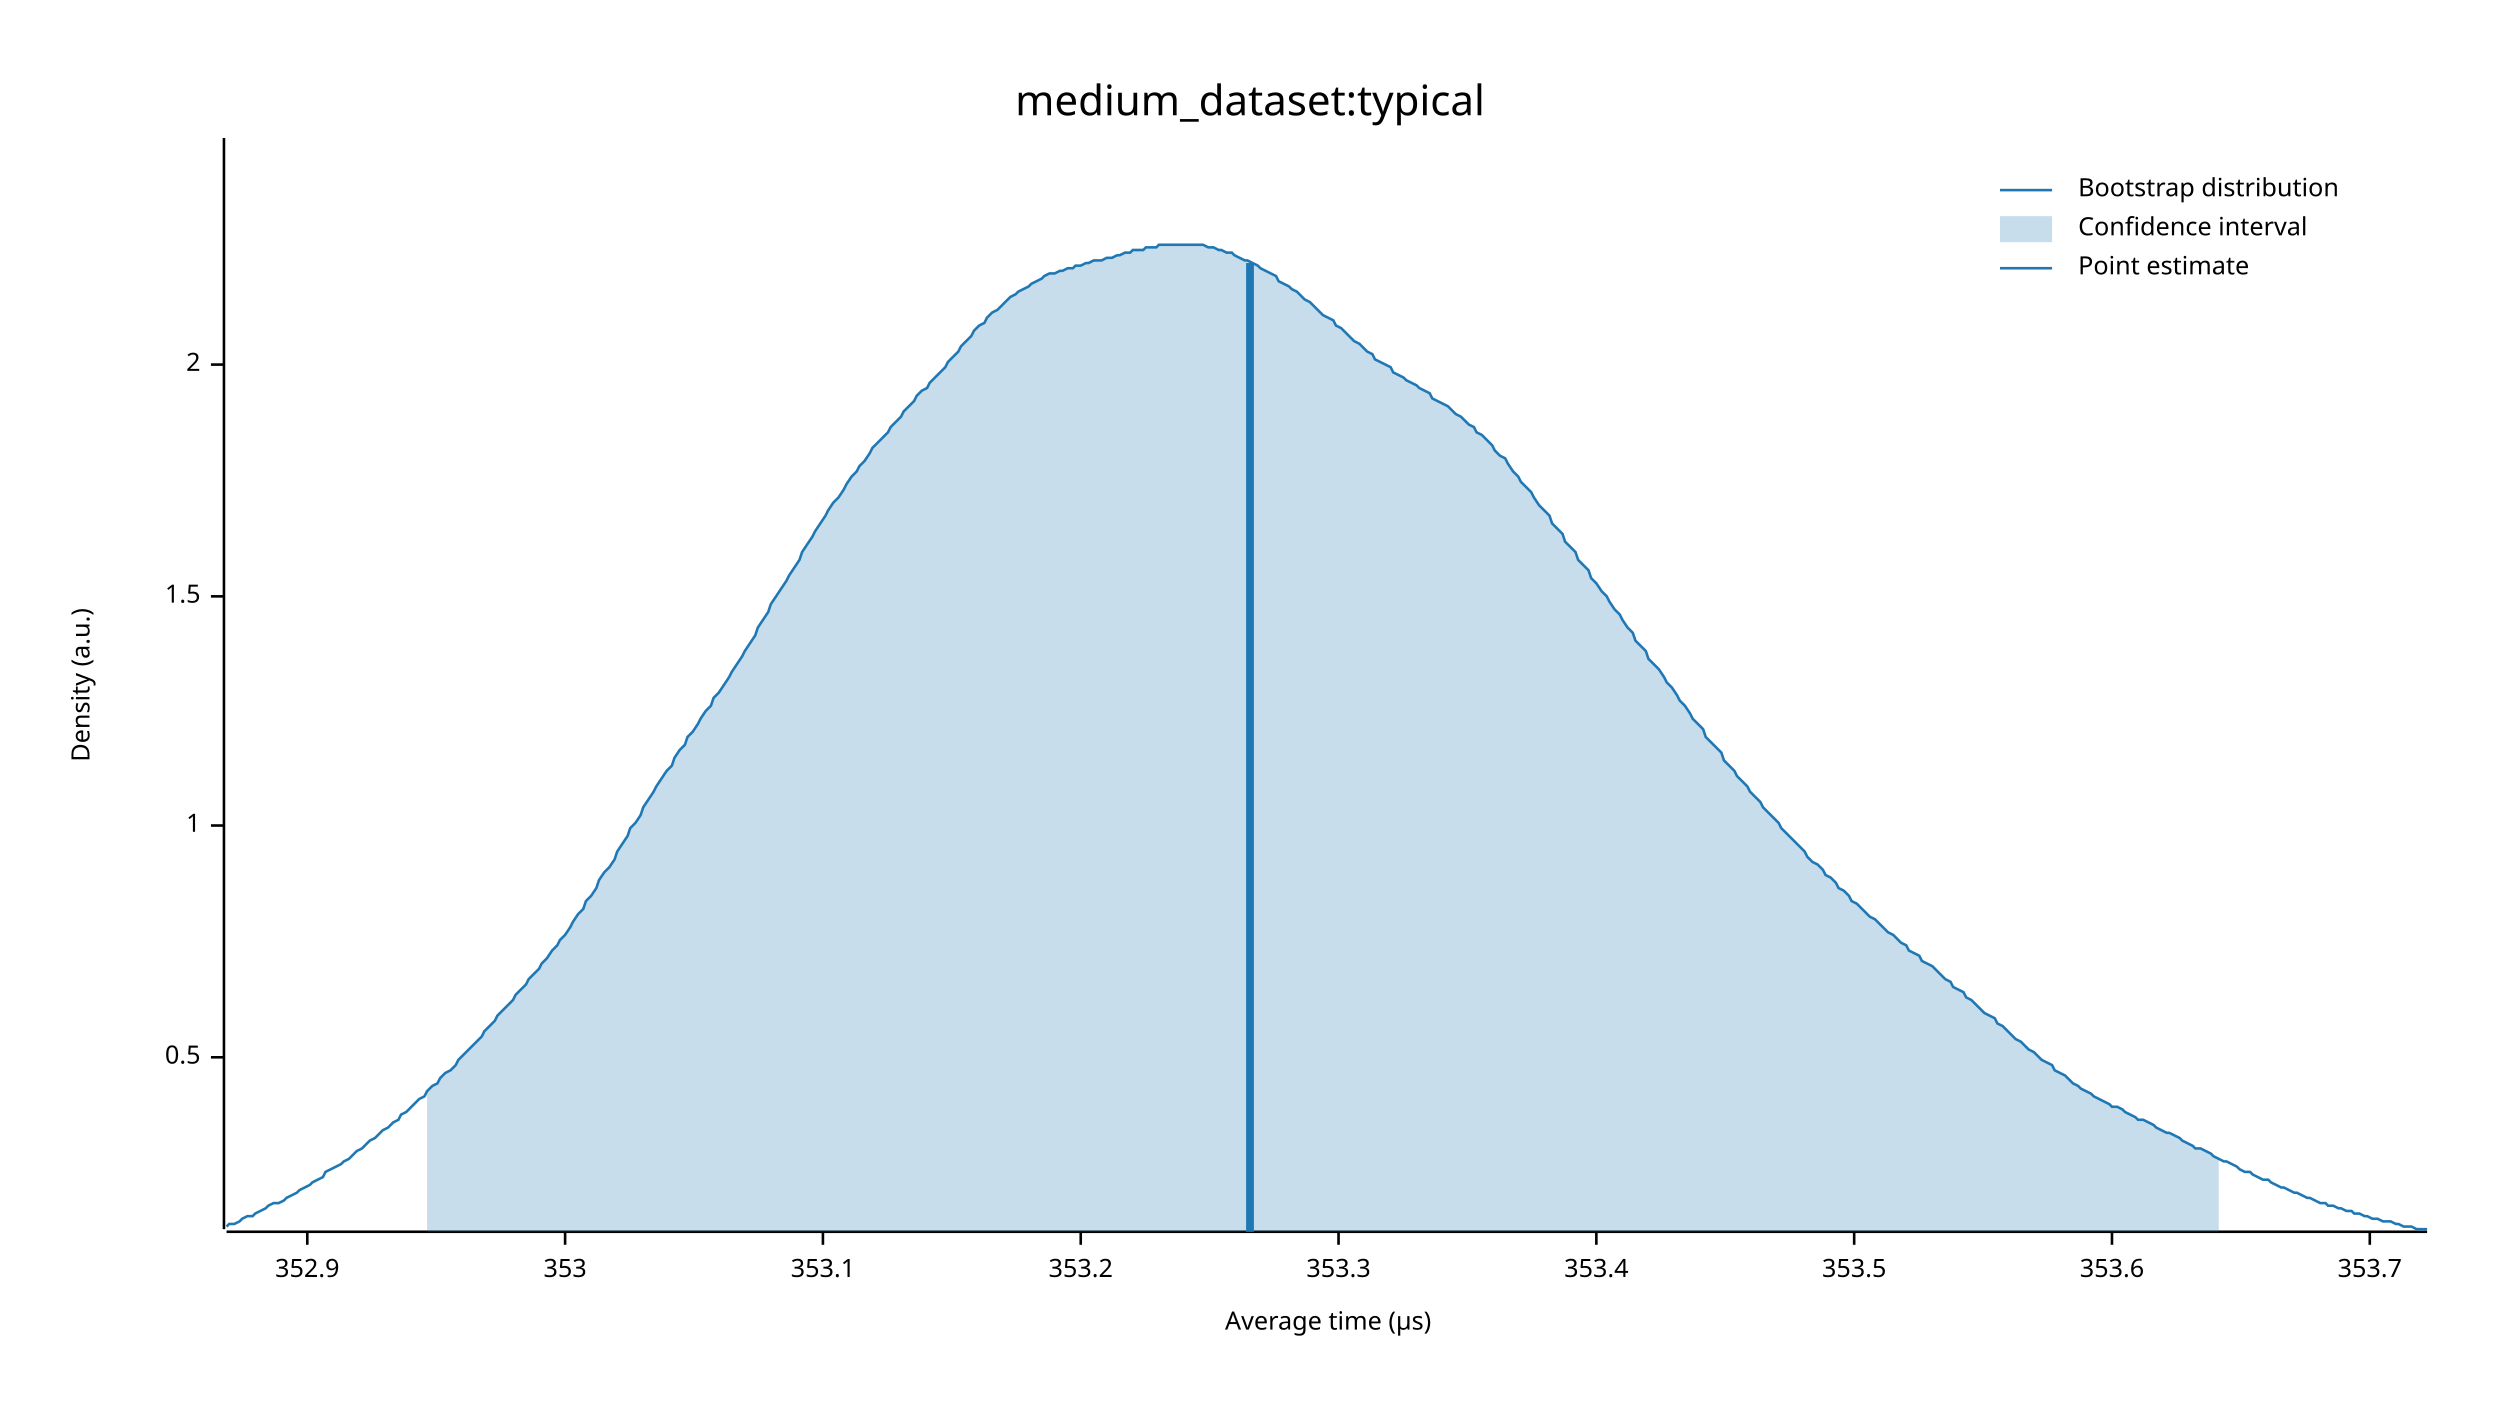
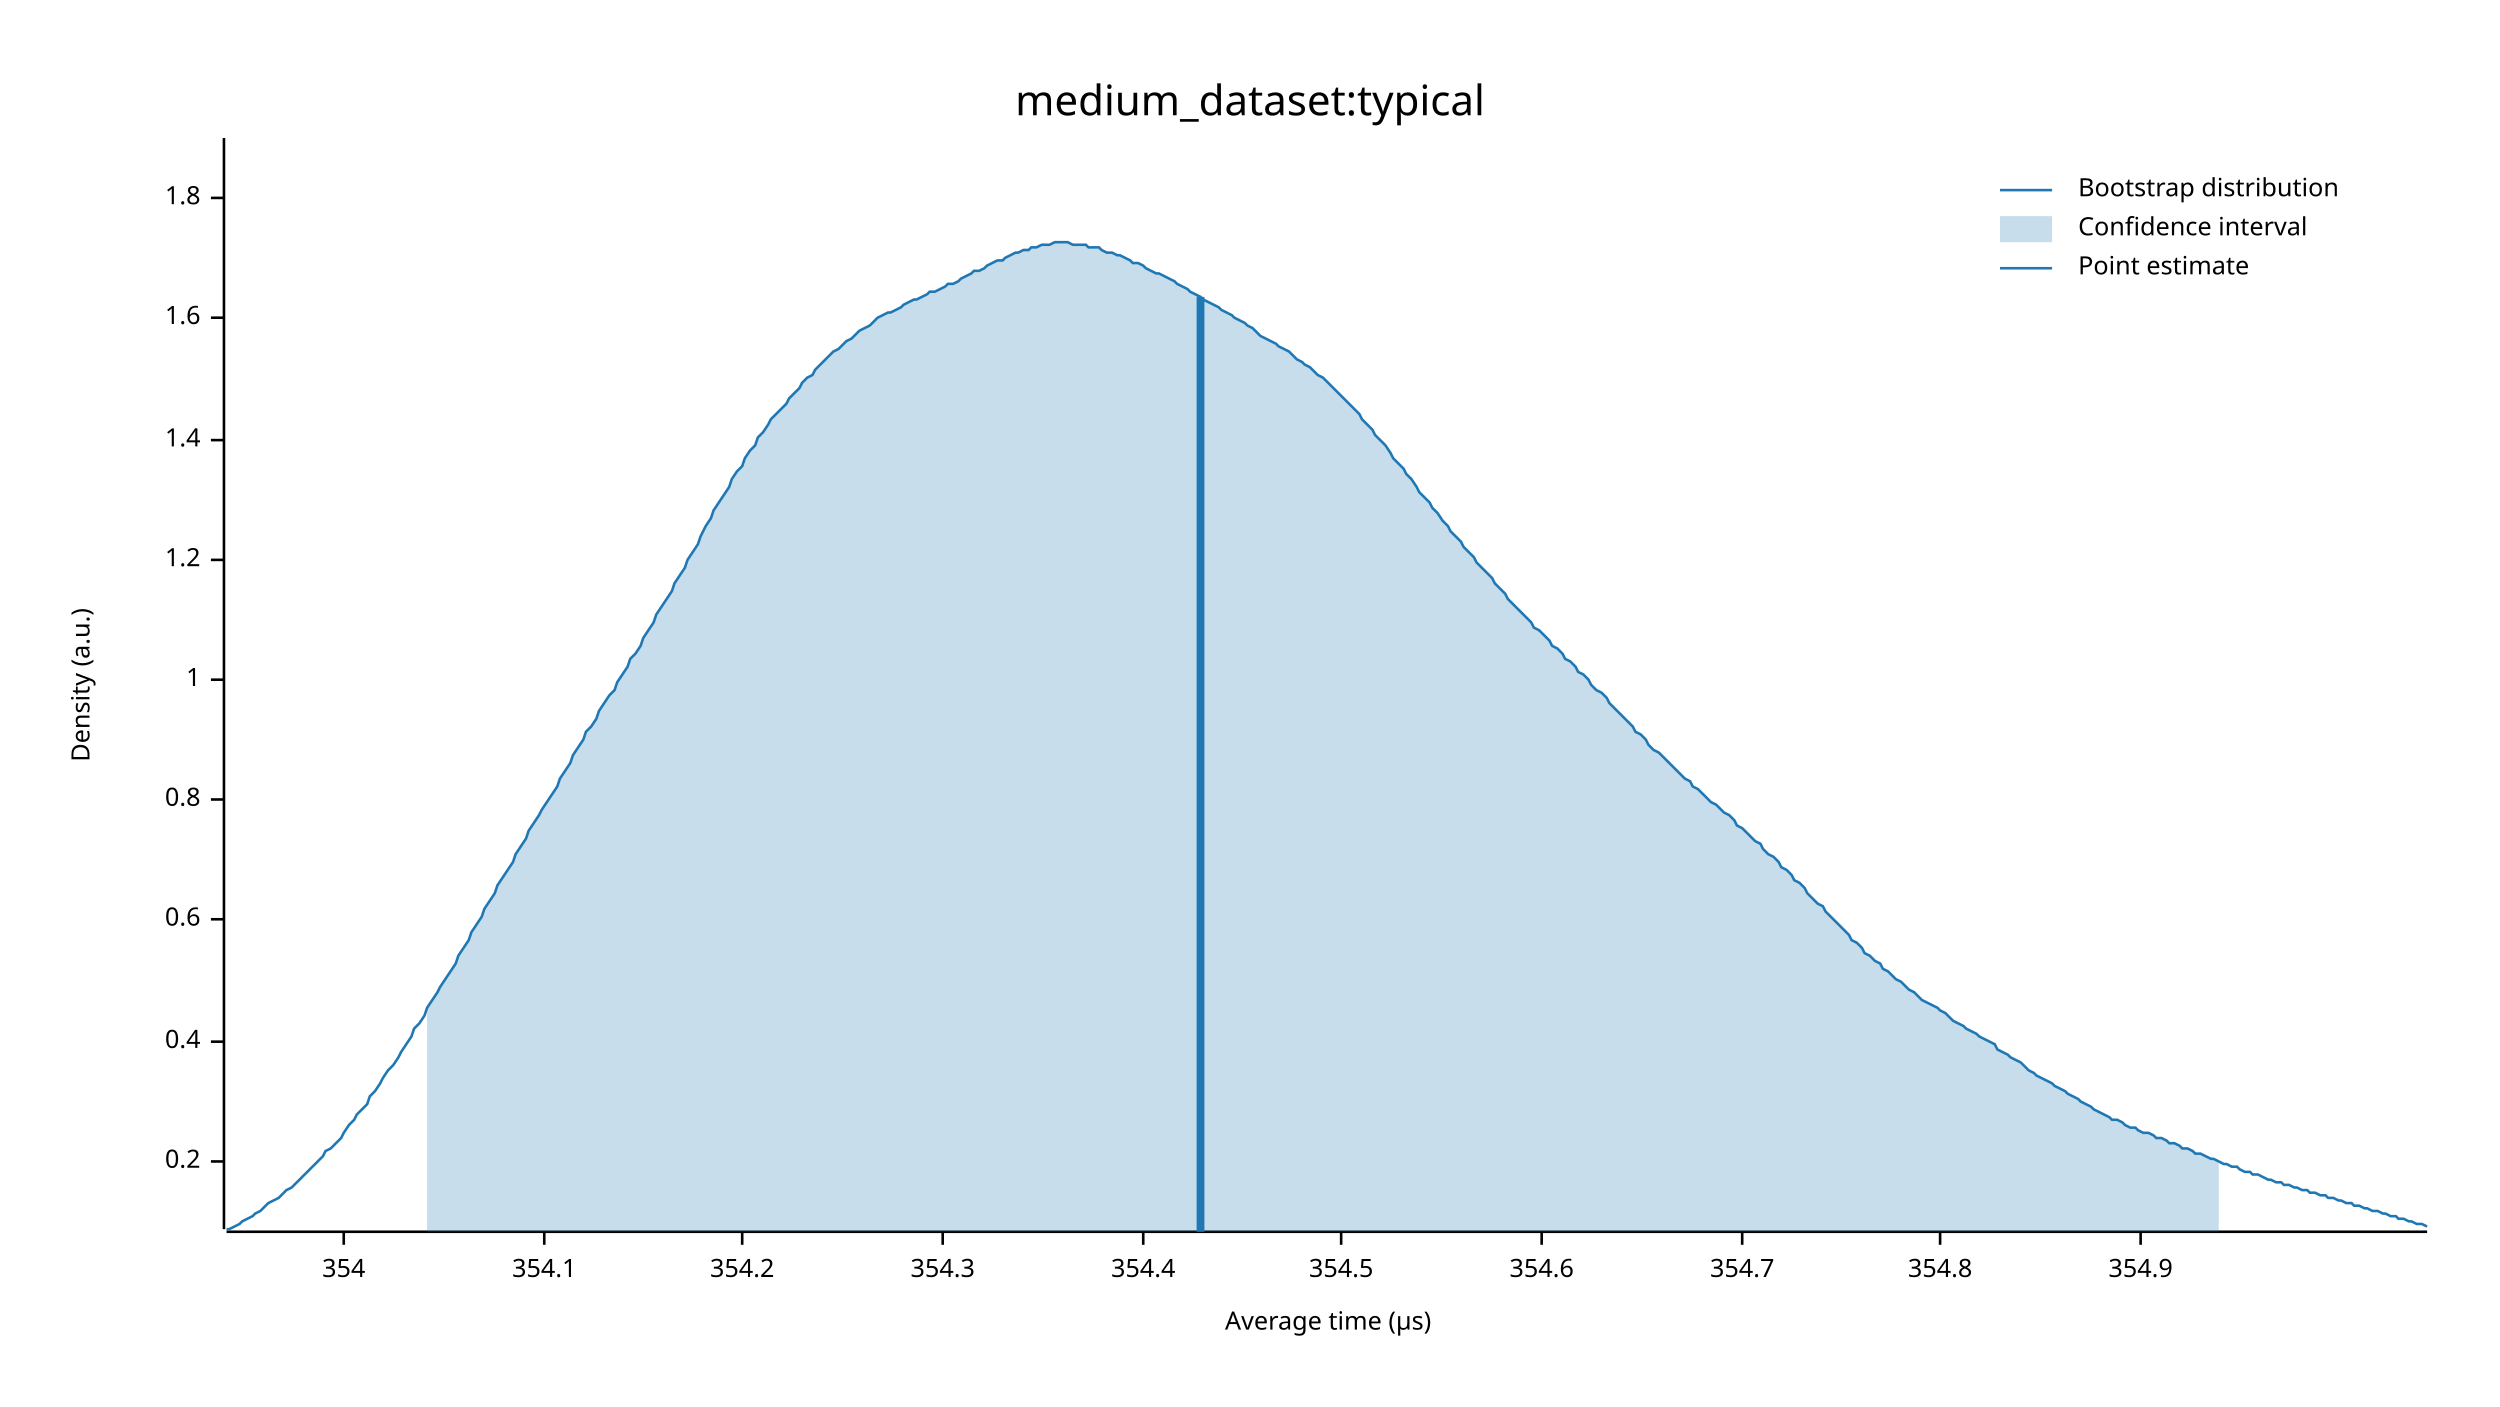
<svg xmlns="http://www.w3.org/2000/svg" width="960" height="540" viewBox="0 0 960 540">
  <text x="480" y="32" dy="0.76em" text-anchor="middle" font-family="sans-serif" font-size="16.129" opacity="1" fill="#000000">
medium_dataset:typical
</text>
  <text x="27" y="263" dy="0.76em" text-anchor="middle" font-family="sans-serif" font-size="9.677" opacity="1" fill="#000000" transform="rotate(270, 27, 263)">
Density (a.u.)
</text>
  <text x="510" y="513" dy="-0.5ex" text-anchor="middle" font-family="sans-serif" font-size="9.677" opacity="1" fill="#000000">
Average time (µs)
</text>
  <polyline fill="none" opacity="1" stroke="#000000" stroke-width="1" points="86,53 86,472 " />
-   <text x="77" y="406" dy="0.5ex" text-anchor="end" font-family="sans-serif" font-size="9.677" opacity="1" fill="#000000">
- 0.5
+   <text x="77" y="446" dy="0.5ex" text-anchor="end" font-family="sans-serif" font-size="9.677" opacity="1" fill="#000000">
+ 0.2
</text>
-   <polyline fill="none" opacity="1" stroke="#000000" stroke-width="1" points="81,406 86,406 " />
-   <text x="77" y="317" dy="0.5ex" text-anchor="end" font-family="sans-serif" font-size="9.677" opacity="1" fill="#000000">
+   <polyline fill="none" opacity="1" stroke="#000000" stroke-width="1" points="81,446 86,446 " />
+   <text x="77" y="400" dy="0.5ex" text-anchor="end" font-family="sans-serif" font-size="9.677" opacity="1" fill="#000000">
+ 0.4
+ </text>
+   <polyline fill="none" opacity="1" stroke="#000000" stroke-width="1" points="81,400 86,400 " />
+   <text x="77" y="353" dy="0.5ex" text-anchor="end" font-family="sans-serif" font-size="9.677" opacity="1" fill="#000000">
+ 0.6
+ </text>
+   <polyline fill="none" opacity="1" stroke="#000000" stroke-width="1" points="81,353 86,353 " />
+   <text x="77" y="307" dy="0.5ex" text-anchor="end" font-family="sans-serif" font-size="9.677" opacity="1" fill="#000000">
+ 0.8
+ </text>
+   <polyline fill="none" opacity="1" stroke="#000000" stroke-width="1" points="81,307 86,307 " />
+   <text x="77" y="261" dy="0.5ex" text-anchor="end" font-family="sans-serif" font-size="9.677" opacity="1" fill="#000000">
1
</text>
-   <polyline fill="none" opacity="1" stroke="#000000" stroke-width="1" points="81,317 86,317 " />
-   <text x="77" y="229" dy="0.5ex" text-anchor="end" font-family="sans-serif" font-size="9.677" opacity="1" fill="#000000">
- 1.5
+   <polyline fill="none" opacity="1" stroke="#000000" stroke-width="1" points="81,261 86,261 " />
+   <text x="77" y="215" dy="0.5ex" text-anchor="end" font-family="sans-serif" font-size="9.677" opacity="1" fill="#000000">
+ 1.2
</text>
-   <polyline fill="none" opacity="1" stroke="#000000" stroke-width="1" points="81,229 86,229 " />
-   <text x="77" y="140" dy="0.5ex" text-anchor="end" font-family="sans-serif" font-size="9.677" opacity="1" fill="#000000">
- 2
+   <polyline fill="none" opacity="1" stroke="#000000" stroke-width="1" points="81,215 86,215 " />
+   <text x="77" y="169" dy="0.5ex" text-anchor="end" font-family="sans-serif" font-size="9.677" opacity="1" fill="#000000">
+ 1.4
</text>
-   <polyline fill="none" opacity="1" stroke="#000000" stroke-width="1" points="81,140 86,140 " />
+   <polyline fill="none" opacity="1" stroke="#000000" stroke-width="1" points="81,169 86,169 " />
+   <text x="77" y="122" dy="0.5ex" text-anchor="end" font-family="sans-serif" font-size="9.677" opacity="1" fill="#000000">
+ 1.6
+ </text>
+   <polyline fill="none" opacity="1" stroke="#000000" stroke-width="1" points="81,122 86,122 " />
+   <text x="77" y="76" dy="0.5ex" text-anchor="end" font-family="sans-serif" font-size="9.677" opacity="1" fill="#000000">
+ 1.8
+ </text>
+   <polyline fill="none" opacity="1" stroke="#000000" stroke-width="1" points="81,76 86,76 " />
  <polyline fill="none" opacity="1" stroke="#000000" stroke-width="1" points="87,473 932,473 " />
-   <text x="118" y="483" dy="0.76em" text-anchor="middle" font-family="sans-serif" font-size="9.677" opacity="1" fill="#000000">
- 352.9
+   <text x="132" y="483" dy="0.76em" text-anchor="middle" font-family="sans-serif" font-size="9.677" opacity="1" fill="#000000">
+ 354
</text>
-   <polyline fill="none" opacity="1" stroke="#000000" stroke-width="1" points="118,473 118,478 " />
-   <text x="217" y="483" dy="0.76em" text-anchor="middle" font-family="sans-serif" font-size="9.677" opacity="1" fill="#000000">
- 353
+   <polyline fill="none" opacity="1" stroke="#000000" stroke-width="1" points="132,473 132,478 " />
+   <text x="209" y="483" dy="0.76em" text-anchor="middle" font-family="sans-serif" font-size="9.677" opacity="1" fill="#000000">
+ 354.1
</text>
-   <polyline fill="none" opacity="1" stroke="#000000" stroke-width="1" points="217,473 217,478 " />
-   <text x="316" y="483" dy="0.76em" text-anchor="middle" font-family="sans-serif" font-size="9.677" opacity="1" fill="#000000">
- 353.1
+   <polyline fill="none" opacity="1" stroke="#000000" stroke-width="1" points="209,473 209,478 " />
+   <text x="285" y="483" dy="0.76em" text-anchor="middle" font-family="sans-serif" font-size="9.677" opacity="1" fill="#000000">
+ 354.2
</text>
-   <polyline fill="none" opacity="1" stroke="#000000" stroke-width="1" points="316,473 316,478 " />
-   <text x="415" y="483" dy="0.76em" text-anchor="middle" font-family="sans-serif" font-size="9.677" opacity="1" fill="#000000">
- 353.2
+   <polyline fill="none" opacity="1" stroke="#000000" stroke-width="1" points="285,473 285,478 " />
+   <text x="362" y="483" dy="0.76em" text-anchor="middle" font-family="sans-serif" font-size="9.677" opacity="1" fill="#000000">
+ 354.3
</text>
-   <polyline fill="none" opacity="1" stroke="#000000" stroke-width="1" points="415,473 415,478 " />
-   <text x="514" y="483" dy="0.76em" text-anchor="middle" font-family="sans-serif" font-size="9.677" opacity="1" fill="#000000">
- 353.3
+   <polyline fill="none" opacity="1" stroke="#000000" stroke-width="1" points="362,473 362,478 " />
+   <text x="439" y="483" dy="0.76em" text-anchor="middle" font-family="sans-serif" font-size="9.677" opacity="1" fill="#000000">
+ 354.4
</text>
-   <polyline fill="none" opacity="1" stroke="#000000" stroke-width="1" points="514,473 514,478 " />
-   <text x="613" y="483" dy="0.76em" text-anchor="middle" font-family="sans-serif" font-size="9.677" opacity="1" fill="#000000">
- 353.4
+   <polyline fill="none" opacity="1" stroke="#000000" stroke-width="1" points="439,473 439,478 " />
+   <text x="515" y="483" dy="0.76em" text-anchor="middle" font-family="sans-serif" font-size="9.677" opacity="1" fill="#000000">
+ 354.5
</text>
-   <polyline fill="none" opacity="1" stroke="#000000" stroke-width="1" points="613,473 613,478 " />
-   <text x="712" y="483" dy="0.76em" text-anchor="middle" font-family="sans-serif" font-size="9.677" opacity="1" fill="#000000">
- 353.5
+   <polyline fill="none" opacity="1" stroke="#000000" stroke-width="1" points="515,473 515,478 " />
+   <text x="592" y="483" dy="0.76em" text-anchor="middle" font-family="sans-serif" font-size="9.677" opacity="1" fill="#000000">
+ 354.6
</text>
-   <polyline fill="none" opacity="1" stroke="#000000" stroke-width="1" points="712,473 712,478 " />
-   <text x="811" y="483" dy="0.76em" text-anchor="middle" font-family="sans-serif" font-size="9.677" opacity="1" fill="#000000">
- 353.6
+   <polyline fill="none" opacity="1" stroke="#000000" stroke-width="1" points="592,473 592,478 " />
+   <text x="669" y="483" dy="0.76em" text-anchor="middle" font-family="sans-serif" font-size="9.677" opacity="1" fill="#000000">
+ 354.7
</text>
-   <polyline fill="none" opacity="1" stroke="#000000" stroke-width="1" points="811,473 811,478 " />
-   <text x="910" y="483" dy="0.76em" text-anchor="middle" font-family="sans-serif" font-size="9.677" opacity="1" fill="#000000">
- 353.7
+   <polyline fill="none" opacity="1" stroke="#000000" stroke-width="1" points="669,473 669,478 " />
+   <text x="745" y="483" dy="0.76em" text-anchor="middle" font-family="sans-serif" font-size="9.677" opacity="1" fill="#000000">
+ 354.8
</text>
-   <polyline fill="none" opacity="1" stroke="#000000" stroke-width="1" points="910,473 910,478 " />
-   <polyline fill="none" opacity="1" stroke="#1F78B4" stroke-width="1" points="87,471 88,470 90,470 92,469 93,468 95,467 97,467 98,466 100,465 102,464 103,463 105,462 107,462 109,461 110,460 112,459 114,458 115,457 117,456 119,455 120,454 122,453 124,452 125,450 127,449 129,448 131,447 132,446 134,445 136,443 137,442 139,441 141,439 142,438 144,437 146,435 147,434 149,433 151,431 153,430 154,428 156,427 158,425 159,424 161,422 163,421 164,419 166,417 168,416 169,414 171,412 173,411 175,409 176,407 178,405 180,403 181,402 183,400 185,398 186,396 188,394 190,392 191,390 193,388 195,386 197,384 198,382 200,380 202,378 203,376 205,374 207,372 208,370 210,368 212,365 214,363 215,361 217,359 219,356 220,354 222,351 224,349 225,346 227,344 229,341 230,338 232,335 234,333 236,330 237,327 239,324 241,321 242,318 244,316 246,313 247,310 249,307 251,304 252,302 254,299 256,296 258,294 259,291 261,288 263,286 264,283 266,281 268,278 269,276 271,273 273,271 274,268 276,266 278,263 280,260 281,258 283,255 285,252 286,250 288,247 290,244 291,241 293,238 295,235 296,232 298,229 300,226 302,223 303,221 305,218 307,215 308,212 310,209 312,206 313,204 315,201 317,198 318,196 320,193 322,191 324,188 325,186 327,183 329,181 330,179 332,177 334,174 335,172 337,170 339,168 341,166 342,164 344,162 346,160 347,158 349,156 351,154 352,152 354,150 356,149 357,147 359,145 361,143 363,141 364,139 366,137 368,135 369,133 371,131 373,129 374,127 376,125 378,124 379,122 381,120 383,119 385,117 386,116 388,114 390,113 391,112 393,111 395,110 396,109 398,108 400,107 401,106 403,105 405,105 407,104 408,104 410,103 412,103 413,102 415,102 417,101 418,101 420,100 422,100 423,100 425,99 427,99 429,98 430,98 432,97 434,97 435,96 437,96 439,96 440,95 442,95 444,95 445,94 447,94 449,94 451,94 452,94 454,94 456,94 457,94 459,94 461,94 462,94 464,95 466,95 468,96 469,96 471,97 473,97 474,98 476,99 478,100 479,100 481,101 483,102 484,103 486,104 488,105 490,106 491,108 493,109 495,110 496,111 498,112 500,114 501,115 503,116 505,118 506,119 508,121 510,122 512,123 513,125 515,126 517,128 518,129 520,131 522,132 523,133 525,135 527,136 528,138 530,139 532,140 534,141 535,143 537,144 539,145 540,146 542,147 544,148 545,149 547,150 549,151 550,153 552,154 554,155 556,156 557,157 559,159 561,160 562,161 564,163 566,164 567,166 569,167 571,169 573,171 574,173 576,175 578,176 579,178 581,181 583,183 584,185 586,187 588,189 589,191 591,194 593,196 595,198 596,201 598,203 600,205 601,208 603,210 605,212 606,215 608,217 610,219 611,222 613,224 615,227 617,229 618,231 620,234 622,236 623,238 625,241 627,243 628,246 630,248 632,250 633,253 635,255 637,257 639,260 640,262 642,264 644,267 645,269 647,271 649,274 650,276 652,278 654,280 655,283 657,285 659,287 661,289 662,292 664,294 666,296 667,298 669,300 671,302 672,304 674,306 676,308 677,310 679,312 681,314 683,316 684,318 686,320 688,322 689,323 691,325 693,327 694,329 696,331 698,332 700,334 701,336 703,337 705,339 706,341 708,342 710,344 711,346 713,347 715,349 716,350 718,352 720,353 722,355 723,356 725,358 727,359 728,360 730,362 732,363 733,365 735,366 737,367 738,369 740,370 742,371 744,373 745,374 747,376 749,377 750,379 752,380 754,381 755,383 757,384 759,386 760,387 762,389 764,390 766,391 767,393 769,394 771,396 772,397 774,399 776,400 777,401 779,403 781,404 782,405 784,407 786,408 788,409 789,411 791,412 793,413 794,414 796,416 798,417 799,418 801,419 803,420 804,421 806,422 808,423 810,424 811,425 813,425 815,426 816,427 818,428 820,429 821,430 823,430 825,431 827,432 828,433 830,434 832,435 833,435 835,436 837,437 838,438 840,439 842,440 843,441 845,441 847,442 849,443 850,444 852,445 854,446 855,446 857,447 859,448 860,449 862,450 864,450 865,451 867,452 869,453 871,453 872,454 874,455 876,456 877,456 879,457 881,458 882,458 884,459 886,460 887,460 889,461 891,462 893,462 894,463 896,463 898,464 899,464 901,465 903,465 904,466 906,466 908,467 909,467 911,468 913,468 915,469 916,469 918,469 920,470 921,470 923,471 925,471 926,471 928,472 930,472 932,472 " />
-   <polygon opacity="0.25" fill="#1F78B4" points="164,419 166,417 168,416 169,414 171,412 173,411 175,409 176,407 178,405 180,403 181,402 183,400 185,398 186,396 188,394 190,392 191,390 193,388 195,386 197,384 198,382 200,380 202,378 203,376 205,374 207,372 208,370 210,368 212,365 214,363 215,361 217,359 219,356 220,354 222,351 224,349 225,346 227,344 229,341 230,338 232,335 234,333 236,330 237,327 239,324 241,321 242,318 244,316 246,313 247,310 249,307 251,304 252,302 254,299 256,296 258,294 259,291 261,288 263,286 264,283 266,281 268,278 269,276 271,273 273,271 274,268 276,266 278,263 280,260 281,258 283,255 285,252 286,250 288,247 290,244 291,241 293,238 295,235 296,232 298,229 300,226 302,223 303,221 305,218 307,215 308,212 310,209 312,206 313,204 315,201 317,198 318,196 320,193 322,191 324,188 325,186 327,183 329,181 330,179 332,177 334,174 335,172 337,170 339,168 341,166 342,164 344,162 346,160 347,158 349,156 351,154 352,152 354,150 356,149 357,147 359,145 361,143 363,141 364,139 366,137 368,135 369,133 371,131 373,129 374,127 376,125 378,124 379,122 381,120 383,119 385,117 386,116 388,114 390,113 391,112 393,111 395,110 396,109 398,108 400,107 401,106 403,105 405,105 407,104 408,104 410,103 412,103 413,102 415,102 417,101 418,101 420,100 422,100 423,100 425,99 427,99 429,98 430,98 432,97 434,97 435,96 437,96 439,96 440,95 442,95 444,95 445,94 447,94 449,94 451,94 452,94 454,94 456,94 457,94 459,94 461,94 462,94 464,95 466,95 468,96 469,96 471,97 473,97 474,98 476,99 478,100 479,100 481,101 483,102 484,103 486,104 488,105 490,106 491,108 493,109 495,110 496,111 498,112 500,114 501,115 503,116 505,118 506,119 508,121 510,122 512,123 513,125 515,126 517,128 518,129 520,131 522,132 523,133 525,135 527,136 528,138 530,139 532,140 534,141 535,143 537,144 539,145 540,146 542,147 544,148 545,149 547,150 549,151 550,153 552,154 554,155 556,156 557,157 559,159 561,160 562,161 564,163 566,164 567,166 569,167 571,169 573,171 574,173 576,175 578,176 579,178 581,181 583,183 584,185 586,187 588,189 589,191 591,194 593,196 595,198 596,201 598,203 600,205 601,208 603,210 605,212 606,215 608,217 610,219 611,222 613,224 615,227 617,229 618,231 620,234 622,236 623,238 625,241 627,243 628,246 630,248 632,250 633,253 635,255 637,257 639,260 640,262 642,264 644,267 645,269 647,271 649,274 650,276 652,278 654,280 655,283 657,285 659,287 661,289 662,292 664,294 666,296 667,298 669,300 671,302 672,304 674,306 676,308 677,310 679,312 681,314 683,316 684,318 686,320 688,322 689,323 691,325 693,327 694,329 696,331 698,332 700,334 701,336 703,337 705,339 706,341 708,342 710,344 711,346 713,347 715,349 716,350 718,352 720,353 722,355 723,356 725,358 727,359 728,360 730,362 732,363 733,365 735,366 737,367 738,369 740,370 742,371 744,373 745,374 747,376 749,377 750,379 752,380 754,381 755,383 757,384 759,386 760,387 762,389 764,390 766,391 767,393 769,394 771,396 772,397 774,399 776,400 777,401 779,403 781,404 782,405 784,407 786,408 788,409 789,411 791,412 793,413 794,414 796,416 798,417 799,418 801,419 803,420 804,421 806,422 808,423 810,424 811,425 813,425 815,426 816,427 818,428 820,429 821,430 823,430 825,431 827,432 828,433 830,434 832,435 833,435 835,436 837,437 838,438 840,439 842,440 843,441 845,441 847,442 849,443 850,444 852,445 852,473 164,473 " />
-   <polyline fill="none" opacity="1" stroke="#1F78B4" stroke-width="3" points="480,473 480,101 " />
+   <polyline fill="none" opacity="1" stroke="#000000" stroke-width="1" points="745,473 745,478 " />
+   <text x="822" y="483" dy="0.76em" text-anchor="middle" font-family="sans-serif" font-size="9.677" opacity="1" fill="#000000">
+ 354.9
+ </text>
+   <polyline fill="none" opacity="1" stroke="#000000" stroke-width="1" points="822,473 822,478 " />
+   <polyline fill="none" opacity="1" stroke="#1F78B4" stroke-width="1" points="87,472 88,472 90,471 92,470 93,469 95,468 97,467 98,466 100,465 102,463 103,462 105,461 107,460 109,458 110,457 112,456 114,454 115,453 117,451 119,449 120,448 122,446 124,444 125,442 127,441 129,439 131,437 132,435 134,432 136,430 137,428 139,426 141,424 142,421 144,419 146,416 147,414 149,411 151,409 153,406 154,404 156,401 158,398 159,395 161,393 163,390 164,387 166,384 168,381 169,379 171,376 173,373 175,370 176,367 178,364 180,361 181,358 183,355 185,352 186,349 188,346 190,343 191,340 193,337 195,334 197,331 198,328 200,325 202,322 203,319 205,316 207,313 208,311 210,308 212,305 214,302 215,299 217,296 219,293 220,290 222,287 224,284 225,281 227,279 229,276 230,273 232,270 234,267 236,265 237,262 239,259 241,256 242,253 244,251 246,248 247,245 249,242 251,239 252,236 254,233 256,230 258,227 259,224 261,221 263,218 264,215 266,212 268,209 269,206 271,202 273,199 274,196 276,193 278,190 280,187 281,184 283,181 285,179 286,176 288,173 290,171 291,168 293,166 295,163 296,161 298,159 300,157 302,155 303,153 305,151 307,149 308,147 310,145 312,144 313,142 315,140 317,138 318,137 320,135 322,134 324,132 325,131 327,130 329,128 330,127 332,126 334,125 335,124 337,122 339,121 341,120 342,120 344,119 346,118 347,117 349,116 351,115 352,115 354,114 356,113 357,112 359,112 361,111 363,110 364,109 366,109 368,108 369,107 371,106 373,105 374,104 376,104 378,103 379,102 381,101 383,100 385,100 386,99 388,98 390,97 391,97 393,96 395,96 396,95 398,95 400,94 401,94 403,94 405,93 407,93 408,93 410,93 412,94 413,94 415,94 417,94 418,95 420,95 422,95 423,96 425,97 427,97 429,98 430,98 432,99 434,100 435,101 437,101 439,102 440,103 442,104 444,105 445,105 447,106 449,107 451,108 452,109 454,110 456,111 457,112 459,113 461,114 462,115 464,116 466,117 468,118 469,119 471,120 473,121 474,122 476,123 478,124 479,125 481,126 483,128 484,129 486,130 488,131 490,132 491,133 493,134 495,135 496,136 498,138 500,139 501,140 503,141 505,143 506,144 508,145 510,147 512,149 513,150 515,152 517,154 518,155 520,157 522,159 523,161 525,163 527,165 528,167 530,169 532,171 534,174 535,176 537,178 539,180 540,182 542,184 544,187 545,189 547,191 549,193 550,195 552,197 554,200 556,202 557,204 559,206 561,208 562,210 564,212 566,214 567,216 569,218 571,220 573,222 574,224 576,226 578,228 579,230 581,232 583,234 584,235 586,237 588,239 589,241 591,242 593,244 595,246 596,248 598,249 600,251 601,253 603,254 605,256 606,258 608,259 610,261 611,263 613,265 615,266 617,268 618,270 620,272 622,274 623,275 625,277 627,279 628,281 630,282 632,284 633,286 635,288 637,289 639,291 640,292 642,294 644,296 645,297 647,299 649,300 650,302 652,303 654,305 655,306 657,308 659,309 661,311 662,312 664,313 666,315 667,317 669,318 671,320 672,321 674,323 676,324 677,326 679,328 681,329 683,331 684,333 686,334 688,336 689,338 691,339 693,341 694,343 696,345 698,347 700,348 701,350 703,352 705,354 706,355 708,357 710,359 711,361 713,362 715,364 716,366 718,367 720,369 722,370 723,372 725,373 727,375 728,376 730,377 732,379 733,380 735,381 737,383 738,384 740,385 742,386 744,387 745,388 747,389 749,391 750,392 752,393 754,394 755,395 757,396 759,397 760,398 762,399 764,400 766,401 767,403 769,404 771,405 772,406 774,407 776,408 777,409 779,411 781,412 782,413 784,414 786,415 788,416 789,417 791,418 793,419 794,420 796,421 798,422 799,423 801,424 803,425 804,426 806,427 808,428 810,429 811,430 813,430 815,431 816,432 818,433 820,433 821,434 823,435 825,435 827,436 828,437 830,437 832,438 833,439 835,439 837,440 838,441 840,441 842,442 843,443 845,443 847,444 849,445 850,445 852,446 854,447 855,447 857,448 859,448 860,449 862,450 864,450 865,451 867,451 869,452 871,453 872,453 874,454 876,454 877,455 879,455 881,456 882,456 884,457 886,457 887,458 889,458 891,459 893,459 894,460 896,460 898,461 899,461 901,462 903,462 904,463 906,463 908,464 909,464 911,465 913,465 915,466 916,466 918,467 920,467 921,468 923,468 925,469 926,469 928,470 930,470 932,471 " />
+   <polygon opacity="0.25" fill="#1F78B4" points="164,387 166,384 168,381 169,379 171,376 173,373 175,370 176,367 178,364 180,361 181,358 183,355 185,352 186,349 188,346 190,343 191,340 193,337 195,334 197,331 198,328 200,325 202,322 203,319 205,316 207,313 208,311 210,308 212,305 214,302 215,299 217,296 219,293 220,290 222,287 224,284 225,281 227,279 229,276 230,273 232,270 234,267 236,265 237,262 239,259 241,256 242,253 244,251 246,248 247,245 249,242 251,239 252,236 254,233 256,230 258,227 259,224 261,221 263,218 264,215 266,212 268,209 269,206 271,202 273,199 274,196 276,193 278,190 280,187 281,184 283,181 285,179 286,176 288,173 290,171 291,168 293,166 295,163 296,161 298,159 300,157 302,155 303,153 305,151 307,149 308,147 310,145 312,144 313,142 315,140 317,138 318,137 320,135 322,134 324,132 325,131 327,130 329,128 330,127 332,126 334,125 335,124 337,122 339,121 341,120 342,120 344,119 346,118 347,117 349,116 351,115 352,115 354,114 356,113 357,112 359,112 361,111 363,110 364,109 366,109 368,108 369,107 371,106 373,105 374,104 376,104 378,103 379,102 381,101 383,100 385,100 386,99 388,98 390,97 391,97 393,96 395,96 396,95 398,95 400,94 401,94 403,94 405,93 407,93 408,93 410,93 412,94 413,94 415,94 417,94 418,95 420,95 422,95 423,96 425,97 427,97 429,98 430,98 432,99 434,100 435,101 437,101 439,102 440,103 442,104 444,105 445,105 447,106 449,107 451,108 452,109 454,110 456,111 457,112 459,113 461,114 462,115 464,116 466,117 468,118 469,119 471,120 473,121 474,122 476,123 478,124 479,125 481,126 483,128 484,129 486,130 488,131 490,132 491,133 493,134 495,135 496,136 498,138 500,139 501,140 503,141 505,143 506,144 508,145 510,147 512,149 513,150 515,152 517,154 518,155 520,157 522,159 523,161 525,163 527,165 528,167 530,169 532,171 534,174 535,176 537,178 539,180 540,182 542,184 544,187 545,189 547,191 549,193 550,195 552,197 554,200 556,202 557,204 559,206 561,208 562,210 564,212 566,214 567,216 569,218 571,220 573,222 574,224 576,226 578,228 579,230 581,232 583,234 584,235 586,237 588,239 589,241 591,242 593,244 595,246 596,248 598,249 600,251 601,253 603,254 605,256 606,258 608,259 610,261 611,263 613,265 615,266 617,268 618,270 620,272 622,274 623,275 625,277 627,279 628,281 630,282 632,284 633,286 635,288 637,289 639,291 640,292 642,294 644,296 645,297 647,299 649,300 650,302 652,303 654,305 655,306 657,308 659,309 661,311 662,312 664,313 666,315 667,317 669,318 671,320 672,321 674,323 676,324 677,326 679,328 681,329 683,331 684,333 686,334 688,336 689,338 691,339 693,341 694,343 696,345 698,347 700,348 701,350 703,352 705,354 706,355 708,357 710,359 711,361 713,362 715,364 716,366 718,367 720,369 722,370 723,372 725,373 727,375 728,376 730,377 732,379 733,380 735,381 737,383 738,384 740,385 742,386 744,387 745,388 747,389 749,391 750,392 752,393 754,394 755,395 757,396 759,397 760,398 762,399 764,400 766,401 767,403 769,404 771,405 772,406 774,407 776,408 777,409 779,411 781,412 782,413 784,414 786,415 788,416 789,417 791,418 793,419 794,420 796,421 798,422 799,423 801,424 803,425 804,426 806,427 808,428 810,429 811,430 813,430 815,431 816,432 818,433 820,433 821,434 823,435 825,435 827,436 828,437 830,437 832,438 833,439 835,439 837,440 838,441 840,441 842,442 843,443 845,443 847,444 849,445 850,445 852,446 852,473 164,473 " />
+   <polyline fill="none" opacity="1" stroke="#1F78B4" stroke-width="3" points="461,473 461,114 " />
  <text x="798" y="68" dy="0.76em" text-anchor="start" font-family="sans-serif" font-size="9.677" opacity="1" fill="#000000">
Bootstrap distribution
</text>
  <text x="798" y="83" dy="0.76em" text-anchor="start" font-family="sans-serif" font-size="9.677" opacity="1" fill="#000000">
Confidence interval
</text>
  <text x="798" y="98" dy="0.76em" text-anchor="start" font-family="sans-serif" font-size="9.677" opacity="1" fill="#000000">
Point estimate
</text>
  <polyline fill="none" opacity="1" stroke="#1F78B4" stroke-width="1" points="768,73 788,73 " />
  <rect x="768" y="83" width="20" height="10" opacity="0.25" fill="#1F78B4" stroke="none" />
  <polyline fill="none" opacity="1" stroke="#1F78B4" stroke-width="1" points="768,103 788,103 " />
</svg>
